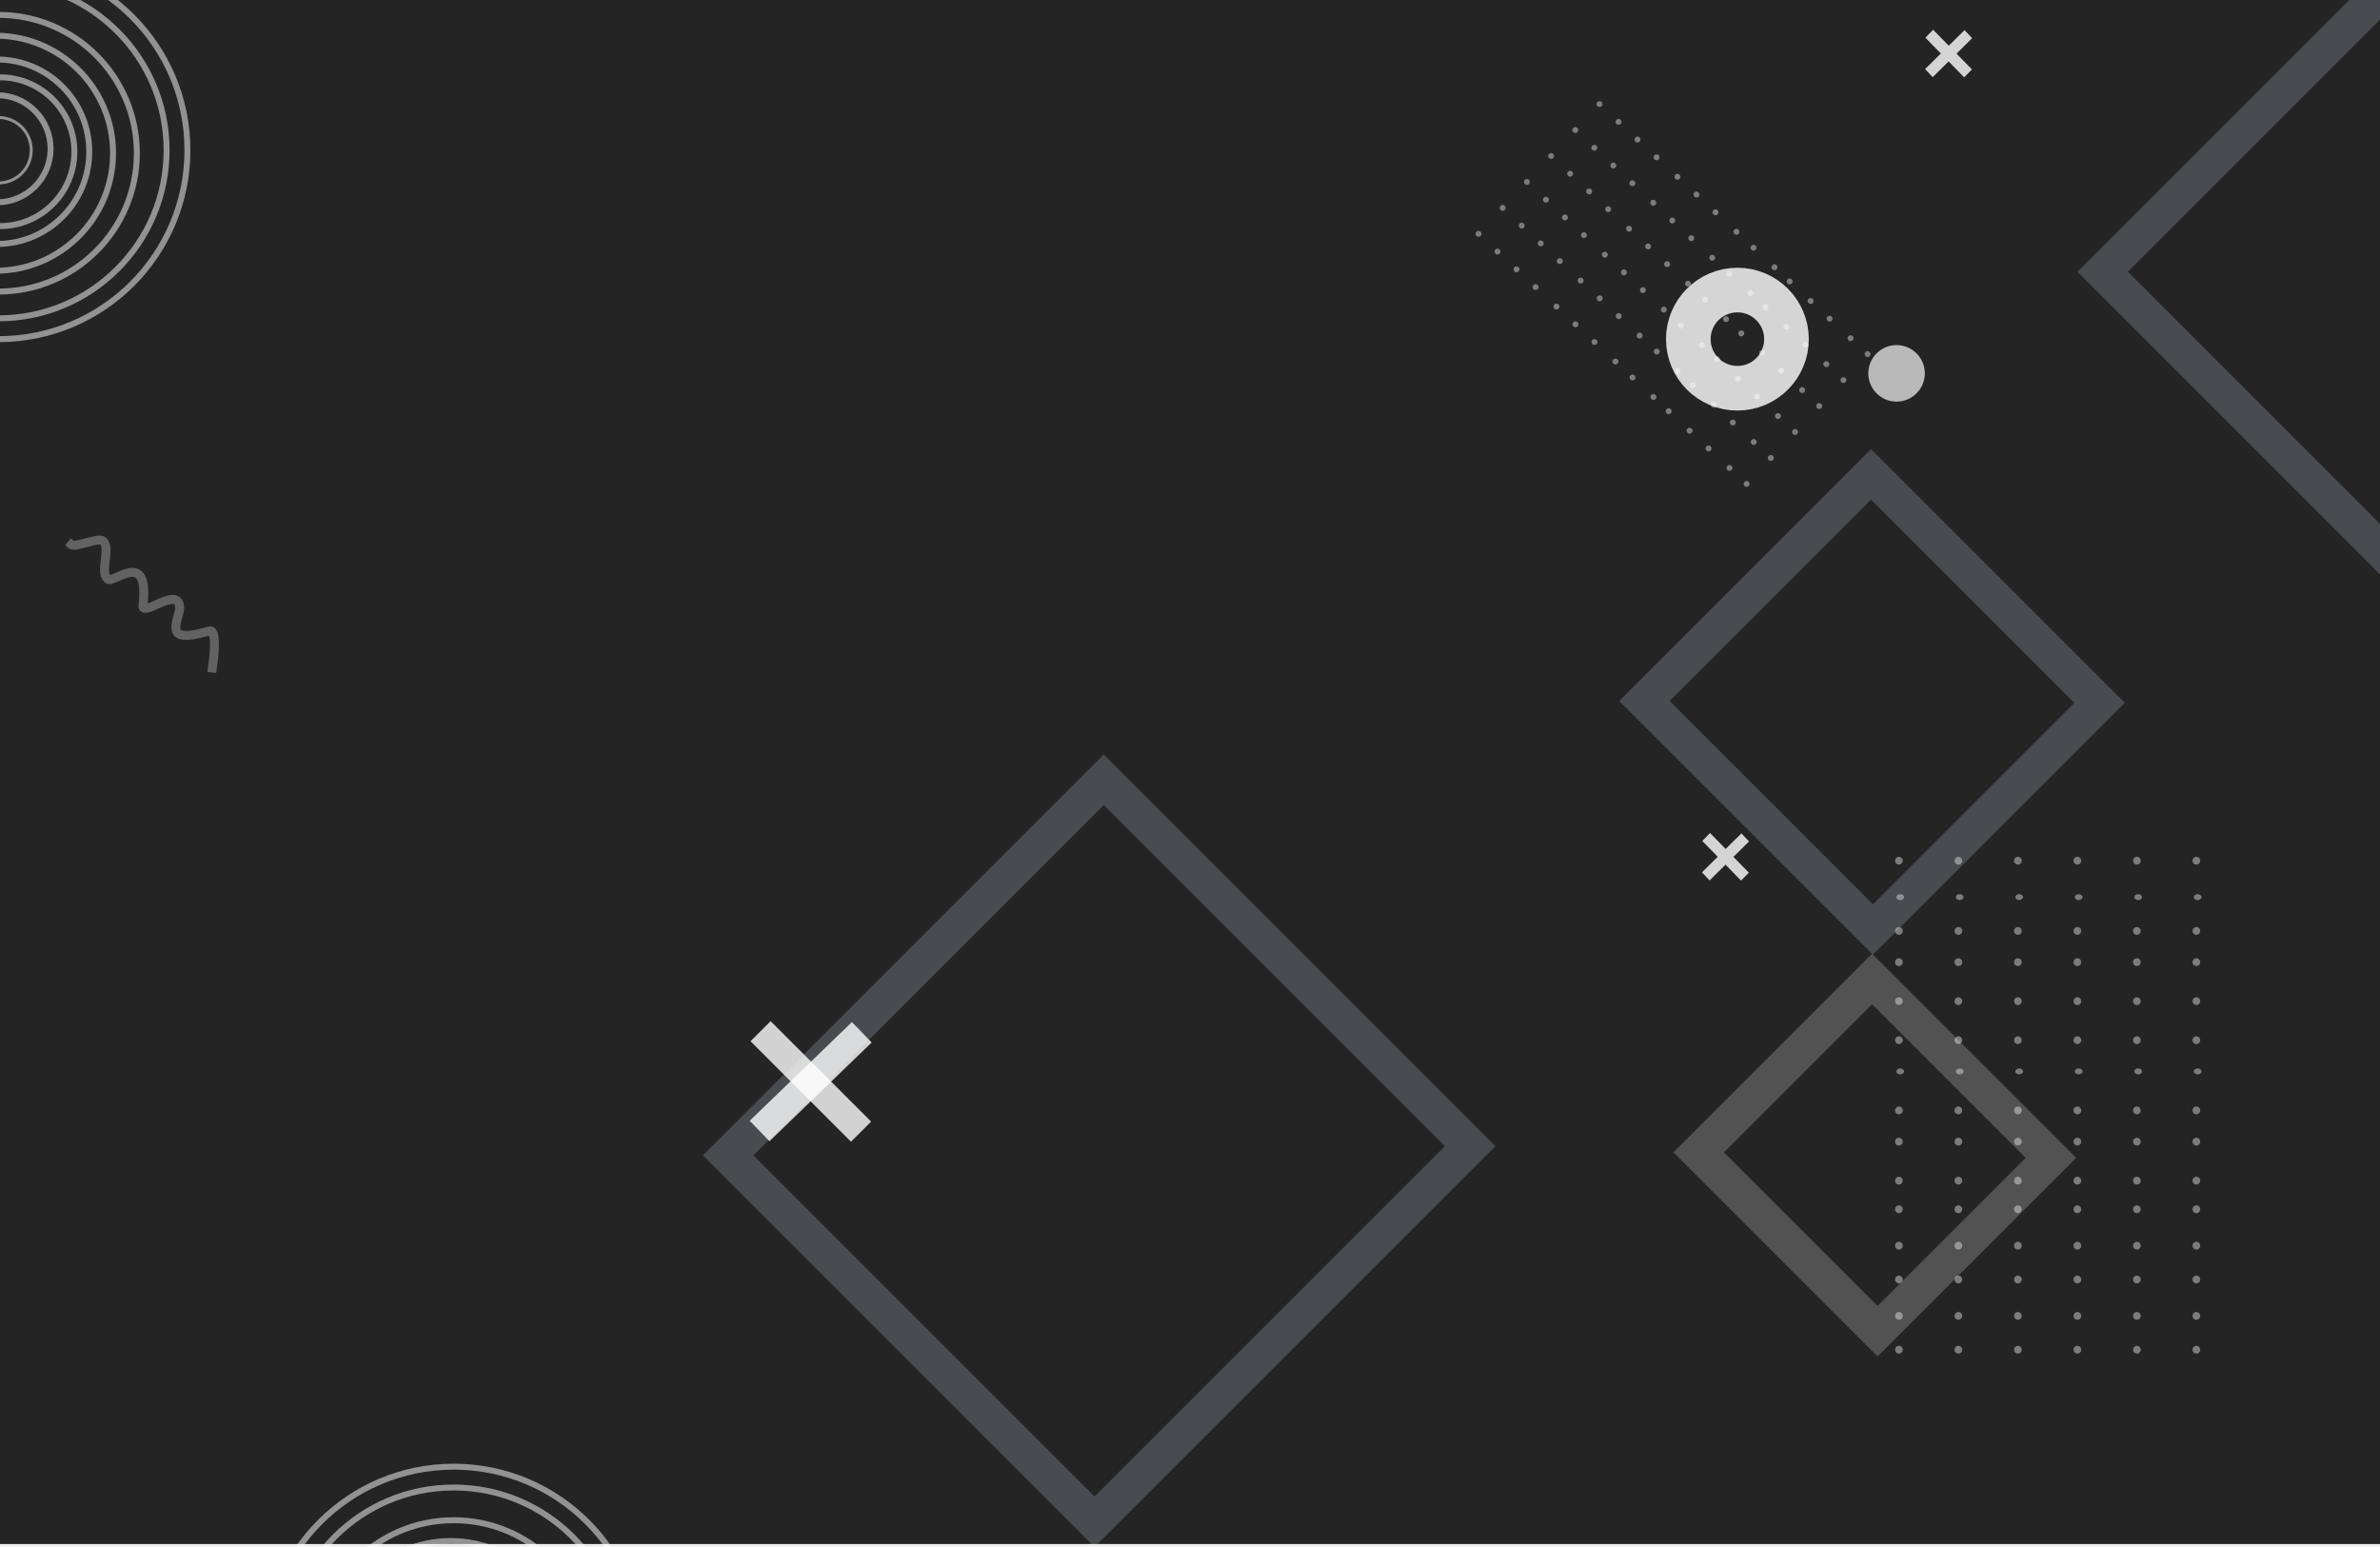
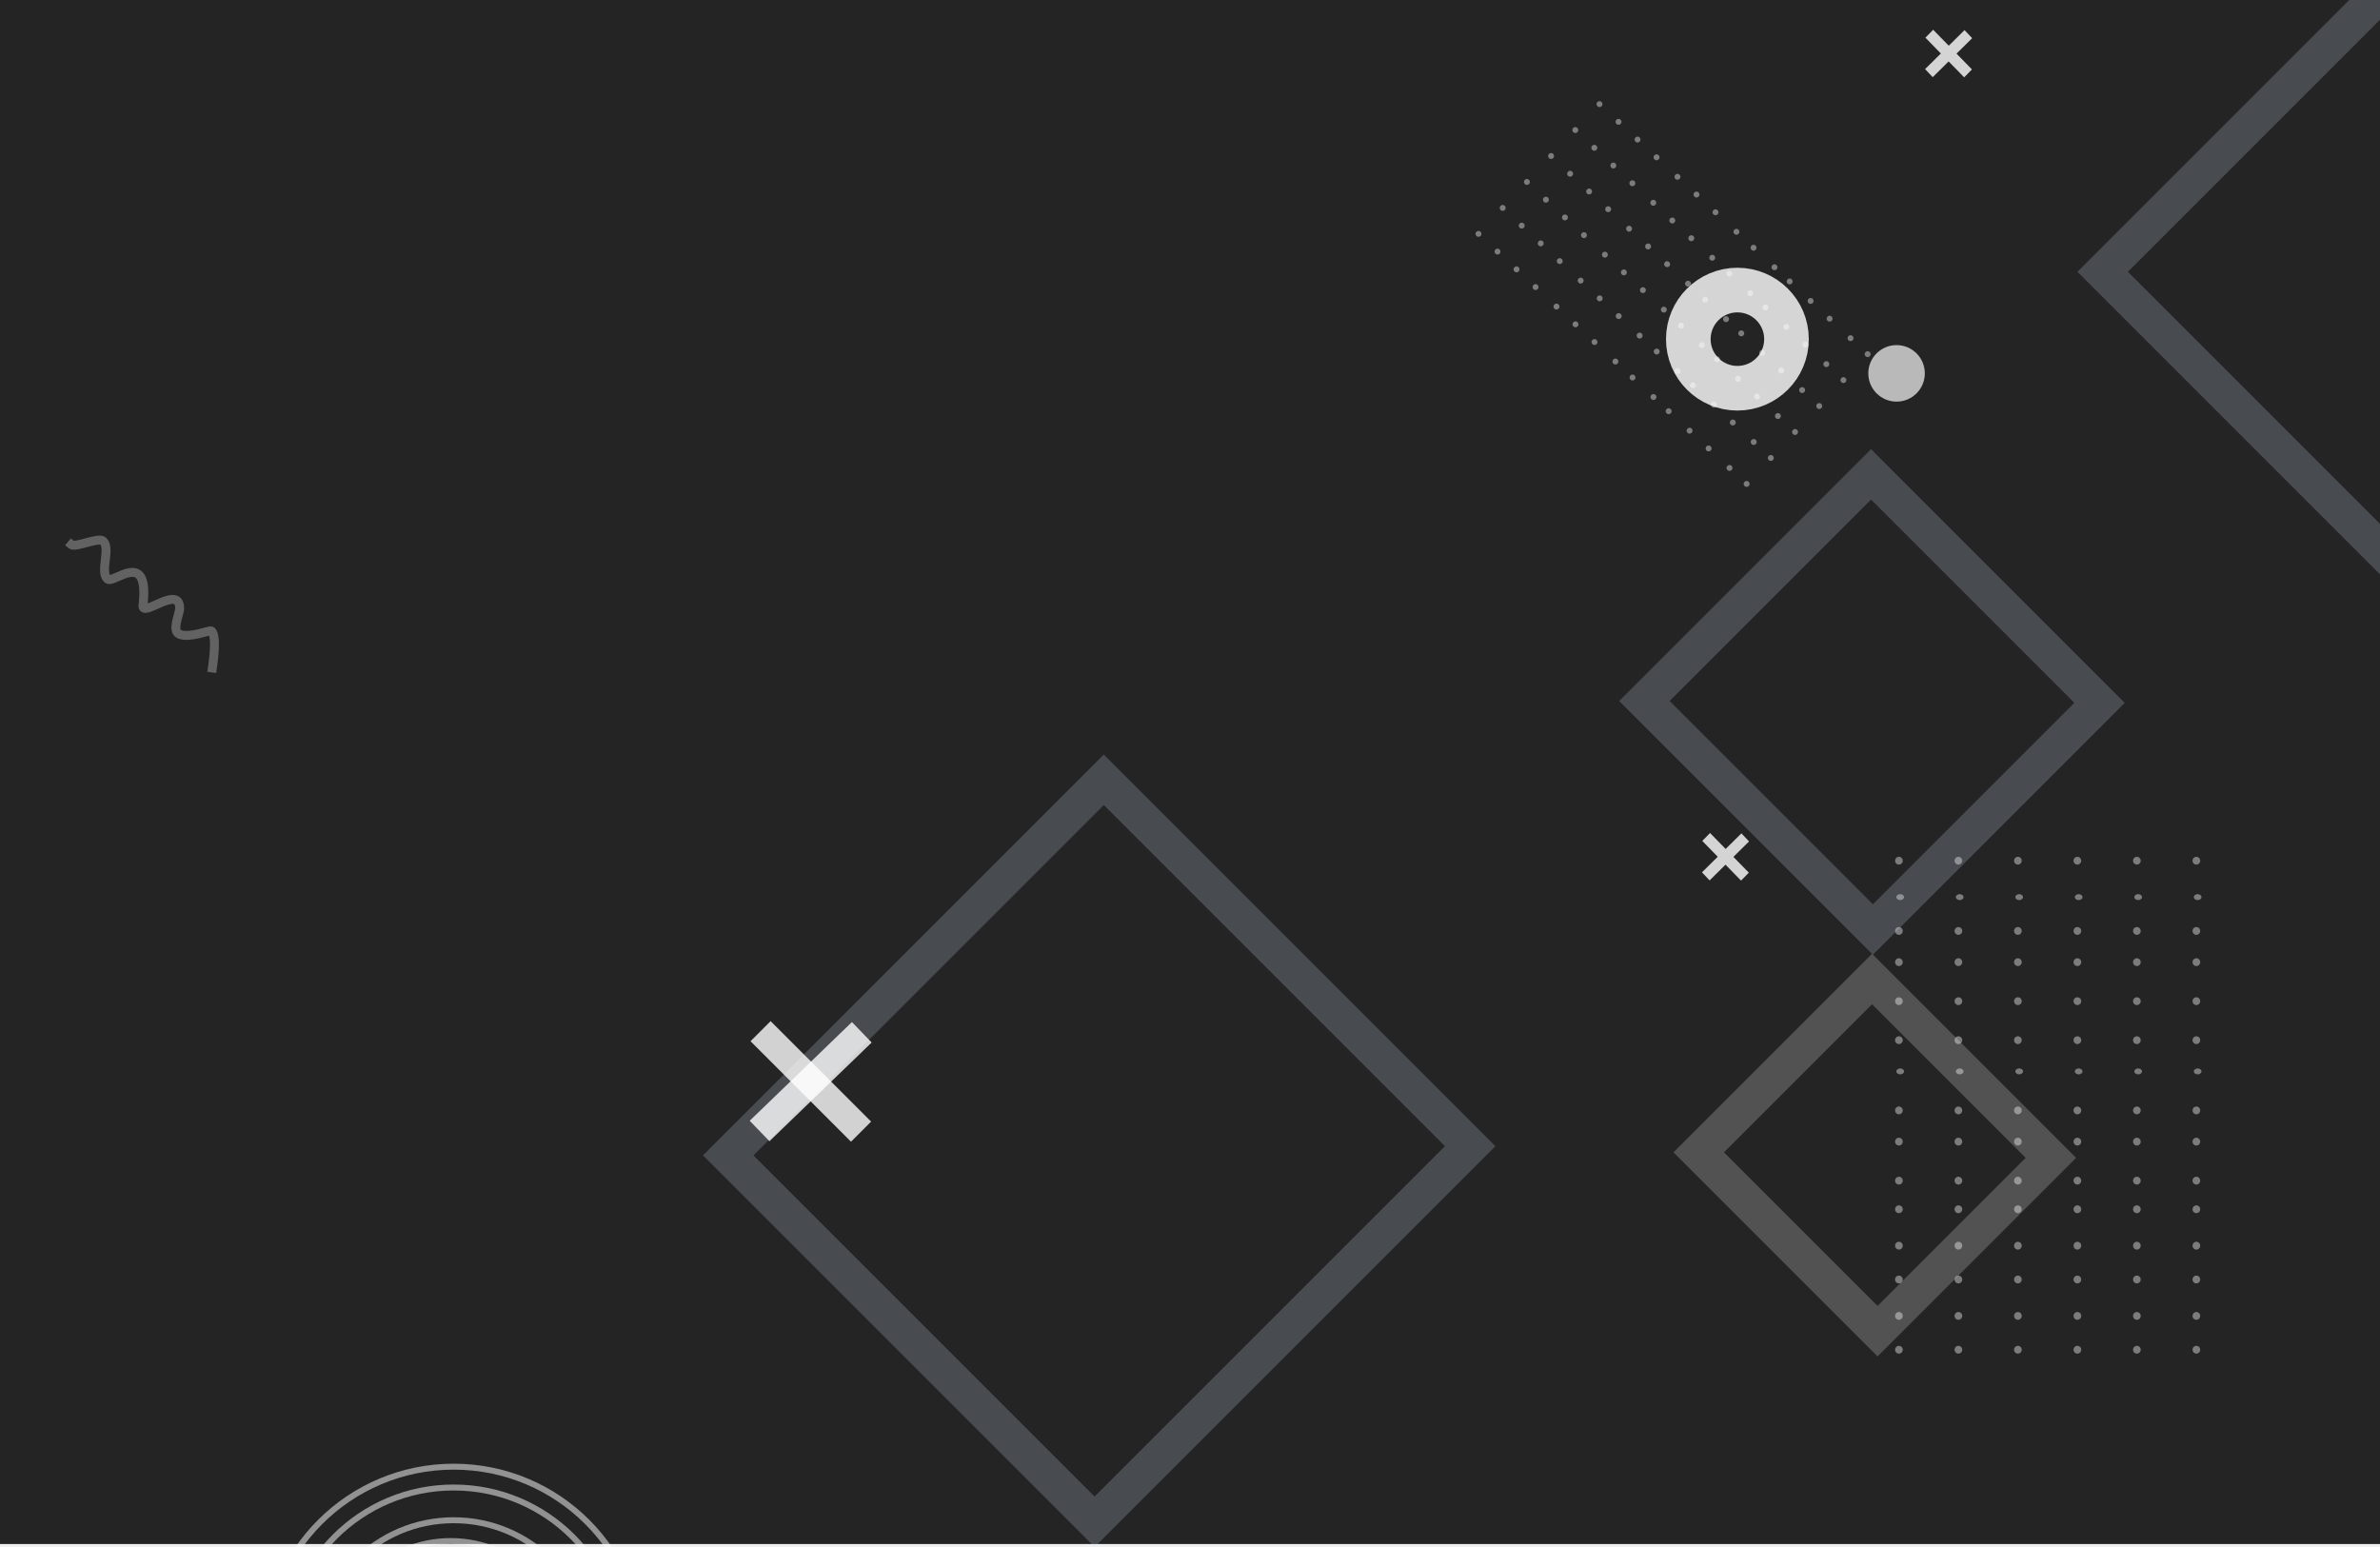
<svg xmlns="http://www.w3.org/2000/svg" width="800px" height="520px" viewBox="0 0 800 520" version="1.1">
  <g id="personal_design_top" stroke="none" stroke-width="1" fill="none" fill-rule="evenodd">
    <g id="Group-2" transform="translate(-162, -43.36913)">
      <rect id="Rectangle" fill="#252424" x="0" y="43.369" width="962" height="519" />
      <rect id="Rectangle-Copy-2" fill="#252424" x="1" y="42.369" width="962" height="519" />
      <g id="ovals" opacity="0.402" transform="translate(724.3788, 142.1938) rotate(43) translate(-724.3788, -142.1938) translate(661.8863, 111.6031)" fill="#FFFFFF">
        <g id="Group-4">
          <g id="White-oval" transform="translate(0, 0)">
            <ellipse id="Oval" cx="0.874" cy="0.77" rx="1" ry="1" />
          </g>
          <g id="White-oval-Copy" transform="translate(0, 11.92834)">
            <ellipse id="Oval" cx="0.874" cy="0.77" rx="1" ry="1" />
          </g>
          <g id="White-oval-Copy-2" transform="translate(0, 23.85668)">
            <ellipse id="Oval" cx="0.874" cy="0.77" rx="1" ry="1" />
          </g>
          <g id="White-oval-Copy-3" transform="translate(0, 35.78502)">
            <ellipse id="Oval" cx="0.874" cy="0.77" rx="1" ry="1" />
          </g>
          <g id="White-oval-Copy-4" transform="translate(0, 47.71336)">
            <ellipse id="Oval" cx="0.874" cy="0.77" rx="1" ry="1" />
          </g>
          <g id="White-oval-Copy-5" transform="translate(0, 59.6417)">
            <ellipse id="Oval" cx="0.874" cy="0.77" rx="1" ry="1" />
          </g>
        </g>
        <g id="Group-4-Copy-2" transform="translate(8.740205, 0)">
          <g id="White-oval">
            <ellipse id="Oval" cx="0.874" cy="0.77" rx="1" ry="1" />
          </g>
          <g id="White-oval-Copy" transform="translate(0, 11.92846)">
            <ellipse id="Oval" cx="0.874" cy="0.77" rx="1" ry="1" />
          </g>
          <g id="White-oval-Copy-2" transform="translate(0, 23.85691)">
            <ellipse id="Oval" cx="0.874" cy="0.77" rx="1" ry="1" />
          </g>
          <g id="White-oval-Copy-3" transform="translate(0, 35.78537)">
            <ellipse id="Oval" cx="0.874" cy="0.77" rx="1" ry="1" />
          </g>
          <g id="White-oval-Copy-4" transform="translate(0, 47.71382)">
            <ellipse id="Oval" cx="0.874" cy="0.77" rx="1" ry="1" />
          </g>
          <g id="White-oval-Copy-5" transform="translate(0, 59.64228)">
            <ellipse id="Oval" cx="0.874" cy="0.77" rx="1" ry="1" />
          </g>
        </g>
        <g id="Group-4-Copy-3" transform="translate(17.48041, 0)">
          <g id="White-oval">
            <ellipse id="Oval" cx="0.874" cy="0.77" rx="1" ry="1" />
          </g>
          <g id="White-oval-Copy" transform="translate(0, 11.92846)">
            <ellipse id="Oval" cx="0.874" cy="0.77" rx="1" ry="1" />
          </g>
          <g id="White-oval-Copy-2" transform="translate(0, 23.85691)">
            <ellipse id="Oval" cx="0.874" cy="0.77" rx="1" ry="1" />
          </g>
          <g id="White-oval-Copy-3" transform="translate(0, 35.78537)">
            <ellipse id="Oval" cx="0.874" cy="0.77" rx="1" ry="1" />
          </g>
          <g id="White-oval-Copy-4" transform="translate(0, 47.71382)">
            <ellipse id="Oval" cx="0.874" cy="0.77" rx="1" ry="1" />
          </g>
          <g id="White-oval-Copy-5" transform="translate(0, 59.64228)">
            <ellipse id="Oval" cx="0.874" cy="0.77" rx="1" ry="1" />
          </g>
        </g>
        <g id="Group-4-Copy-4" transform="translate(26.22061, 0)">
          <g id="White-oval" transform="translate(0, 0)">
            <ellipse id="Oval" cx="0.874" cy="0.77" rx="1" ry="1" />
          </g>
          <g id="White-oval-Copy" transform="translate(0, 11.92834)">
            <ellipse id="Oval" cx="0.874" cy="0.77" rx="1" ry="1" />
          </g>
          <g id="White-oval-Copy-2" transform="translate(0, 23.85668)">
            <ellipse id="Oval" cx="0.874" cy="0.77" rx="1" ry="1" />
          </g>
          <g id="White-oval-Copy-3" transform="translate(0, 35.78502)">
            <ellipse id="Oval" cx="0.874" cy="0.77" rx="1" ry="1" />
          </g>
          <g id="White-oval-Copy-4" transform="translate(0, 47.71336)">
            <ellipse id="Oval" cx="0.874" cy="0.77" rx="1" ry="1" />
          </g>
          <g id="White-oval-Copy-5" transform="translate(0, 59.6417)">
            <ellipse id="Oval" cx="0.874" cy="0.77" rx="1" ry="1" />
          </g>
        </g>
        <g id="Group-4-Copy-5" transform="translate(35.83484, 0)">
          <g id="White-oval">
            <ellipse id="Oval" cx="0.874" cy="0.77" rx="1" ry="1" />
          </g>
          <g id="White-oval-Copy" transform="translate(0, 11.92834)">
            <ellipse id="Oval" cx="0.874" cy="0.77" rx="1" ry="1" />
          </g>
          <g id="White-oval-Copy-2" transform="translate(0, 23.85668)">
            <ellipse id="Oval" cx="0.874" cy="0.77" rx="1" ry="1" />
          </g>
          <g id="White-oval-Copy-3" transform="translate(0, 35.78502)">
            <ellipse id="Oval" cx="0.874" cy="0.77" rx="1" ry="1" />
          </g>
          <g id="White-oval-Copy-4" transform="translate(0, 47.71336)">
            <ellipse id="Oval" cx="0.874" cy="0.77" rx="1" ry="1" />
          </g>
          <g id="White-oval-Copy-5" transform="translate(0, 59.6417)">
            <ellipse id="Oval" cx="0.874" cy="0.77" rx="1" ry="1" />
          </g>
        </g>
        <g id="Group-4-Copy-6" transform="translate(44.57505, 0)">
          <g id="White-oval">
            <ellipse id="Oval" cx="0.874" cy="0.77" rx="1" ry="1" />
          </g>
          <g id="White-oval-Copy" transform="translate(-0, 11.92834)">
            <ellipse id="Oval" cx="0.874" cy="0.77" rx="1" ry="1" />
          </g>
          <g id="White-oval-Copy-2" transform="translate(0, 23.85668)">
            <ellipse id="Oval" cx="0.874" cy="0.77" rx="1" ry="1" />
          </g>
          <g id="White-oval-Copy-3" transform="translate(0, 35.78502)">
            <ellipse id="Oval" cx="0.874" cy="0.77" rx="1" ry="1" />
          </g>
          <g id="White-oval-Copy-4" transform="translate(0, 47.71336)">
            <ellipse id="Oval" cx="0.874" cy="0.77" rx="1" ry="1" />
          </g>
          <g id="White-oval-Copy-5" transform="translate(0, 59.6417)">
            <ellipse id="Oval" cx="0.874" cy="0.77" rx="1" ry="1" />
          </g>
        </g>
        <g id="Group-4-Copy-7" transform="translate(53.31525, 0)">
          <g id="White-oval">
            <ellipse id="Oval" cx="0.874" cy="0.77" rx="1" ry="1" />
          </g>
          <g id="White-oval-Copy" transform="translate(-0, 11.92846)">
            <ellipse id="Oval" cx="0.874" cy="0.77" rx="1" ry="1" />
          </g>
          <g id="White-oval-Copy-2" transform="translate(-0, 23.85691)">
            <ellipse id="Oval" cx="0.874" cy="0.77" rx="1" ry="1" />
          </g>
          <g id="White-oval-Copy-3" transform="translate(0, 35.78537)">
            <ellipse id="Oval" cx="0.874" cy="0.77" rx="1" ry="1" />
          </g>
          <g id="White-oval-Copy-4" transform="translate(-0, 47.71382)">
            <ellipse id="Oval" cx="0.874" cy="0.77" rx="1" ry="1" />
          </g>
          <g id="White-oval-Copy-5" transform="translate(0, 59.64228)">
            <ellipse id="Oval" cx="0.874" cy="0.77" rx="1" ry="1" />
          </g>
        </g>
        <g id="Group-4-Copy-8" transform="translate(62.92948, 0)">
          <g id="White-oval">
            <ellipse id="Oval" cx="0.874" cy="0.77" rx="1" ry="1" />
          </g>
          <g id="White-oval-Copy" transform="translate(0, 11.92834)">
            <ellipse id="Oval" cx="0.874" cy="0.77" rx="1" ry="1" />
          </g>
          <g id="White-oval-Copy-2" transform="translate(0, 23.85668)">
            <ellipse id="Oval" cx="0.874" cy="0.77" rx="1" ry="1" />
          </g>
          <g id="White-oval-Copy-3" transform="translate(0, 35.78502)">
            <ellipse id="Oval" cx="0.874" cy="0.77" rx="1" ry="1" />
          </g>
          <g id="White-oval-Copy-4" transform="translate(0, 47.71336)">
            <ellipse id="Oval" cx="0.874" cy="0.77" rx="1" ry="1" />
          </g>
          <g id="White-oval-Copy-5" transform="translate(0, 59.6417)">
            <ellipse id="Oval" cx="0.874" cy="0.77" rx="1" ry="1" />
          </g>
        </g>
        <g id="Group-4-Copy-9" transform="translate(70.79566, 0)">
          <g id="White-oval" transform="translate(0, 0)">
            <ellipse id="Oval" cx="0.874" cy="0.77" rx="1" ry="1" />
          </g>
          <g id="White-oval-Copy" transform="translate(0, 11.92834)">
            <ellipse id="Oval" cx="0.874" cy="0.77" rx="1" ry="1" />
          </g>
          <g id="White-oval-Copy-2" transform="translate(0, 23.85668)">
            <ellipse id="Oval" cx="0.874" cy="0.77" rx="1" ry="1" />
          </g>
          <g id="White-oval-Copy-3" transform="translate(0, 35.78502)">
            <ellipse id="Oval" cx="0.874" cy="0.77" rx="1" ry="1" />
          </g>
          <g id="White-oval-Copy-4" transform="translate(0, 47.71336)">
            <ellipse id="Oval" cx="0.874" cy="0.77" rx="1" ry="1" />
          </g>
          <g id="White-oval-Copy-5" transform="translate(0, 59.6417)">
            <ellipse id="Oval" cx="0.874" cy="0.77" rx="1" ry="1" />
          </g>
        </g>
        <g id="Group-4-Copy-10" transform="translate(80.40989, 0)">
          <g id="White-oval">
            <ellipse id="Oval" cx="0.874" cy="0.77" rx="1" ry="1" />
          </g>
          <g id="White-oval-Copy" transform="translate(0, 11.92834)">
            <ellipse id="Oval" cx="0.874" cy="0.77" rx="1" ry="1" />
          </g>
          <g id="White-oval-Copy-2" transform="translate(0, 23.85668)">
            <ellipse id="Oval" cx="0.874" cy="0.77" rx="1" ry="1" />
          </g>
          <g id="White-oval-Copy-3" transform="translate(0, 35.78502)">
            <ellipse id="Oval" cx="0.874" cy="0.77" rx="1" ry="1" />
          </g>
          <g id="White-oval-Copy-4" transform="translate(0, 47.71336)">
            <ellipse id="Oval" cx="0.874" cy="0.77" rx="1" ry="1" />
          </g>
          <g id="White-oval-Copy-5" transform="translate(0, 59.6417)">
            <ellipse id="Oval" cx="0.874" cy="0.77" rx="1" ry="1" />
          </g>
        </g>
        <g id="Group-4-Copy-11" transform="translate(87.40205, 0)">
          <g id="White-oval">
            <ellipse id="Oval" cx="0.874" cy="0.77" rx="1" ry="1" />
          </g>
          <g id="White-oval-Copy" transform="translate(0, 11.92846)">
            <ellipse id="Oval" cx="0.874" cy="0.77" rx="1" ry="1" />
          </g>
          <g id="White-oval-Copy-2" transform="translate(0, 23.85691)">
            <ellipse id="Oval" cx="0.874" cy="0.77" rx="1" ry="1" />
          </g>
          <g id="White-oval-Copy-3" transform="translate(0, 35.78537)">
            <ellipse id="Oval" cx="0.874" cy="0.77" rx="1" ry="1" />
          </g>
          <g id="White-oval-Copy-4" transform="translate(0, 47.71382)">
            <ellipse id="Oval" cx="0.874" cy="0.77" rx="1" ry="1" />
          </g>
          <g id="White-oval-Copy-5" transform="translate(0, 59.64228)">
            <ellipse id="Oval" cx="0.874" cy="0.77" rx="1" ry="1" />
          </g>
        </g>
        <g id="Group-4-Copy-12" transform="translate(97.01628, 0)">
          <g id="White-oval">
            <ellipse id="Oval" cx="0.874" cy="0.77" rx="1" ry="1" />
          </g>
          <g id="White-oval-Copy" transform="translate(0, 11.92846)">
            <ellipse id="Oval" cx="0.874" cy="0.77" rx="1" ry="1" />
          </g>
          <g id="White-oval-Copy-2" transform="translate(0, 23.85691)">
            <ellipse id="Oval" cx="0.874" cy="0.77" rx="1" ry="1" />
          </g>
          <g id="White-oval-Copy-3" transform="translate(0, 35.78537)">
            <ellipse id="Oval" cx="0.874" cy="0.77" rx="1" ry="1" />
          </g>
          <g id="White-oval-Copy-4" transform="translate(0, 47.71382)">
            <ellipse id="Oval" cx="0.874" cy="0.77" rx="1" ry="1" />
          </g>
          <g id="White-oval-Copy-5" transform="translate(0, 59.64228)">
            <ellipse id="Oval" cx="0.874" cy="0.77" rx="1" ry="1" />
          </g>
        </g>
        <g id="Group-4-Copy-13" transform="translate(105.7565, 0)">
          <g id="White-oval">
            <ellipse id="Oval" cx="0.874" cy="0.77" rx="1" ry="1" />
          </g>
          <g id="White-oval-Copy" transform="translate(0, 11.92846)">
            <ellipse id="Oval" cx="0.874" cy="0.77" rx="1" ry="1" />
          </g>
          <g id="White-oval-Copy-2" transform="translate(0, 23.85691)">
            <ellipse id="Oval" cx="0.874" cy="0.77" rx="1" ry="1" />
          </g>
          <g id="White-oval-Copy-3" transform="translate(0, 35.78537)">
            <ellipse id="Oval" cx="0.874" cy="0.77" rx="1" ry="1" />
          </g>
          <g id="White-oval-Copy-4" transform="translate(0, 47.71382)">
            <ellipse id="Oval" cx="0.874" cy="0.77" rx="1" ry="1" />
          </g>
          <g id="White-oval-Copy-5" transform="translate(0, 59.64228)">
            <ellipse id="Oval" cx="0.874" cy="0.77" rx="1" ry="1" />
          </g>
        </g>
        <g id="Group-4-Copy-14" transform="translate(115.3707, 0)">
          <g id="White-oval">
            <ellipse id="Oval" cx="0.874" cy="0.77" rx="1" ry="1" />
          </g>
          <g id="White-oval-Copy" transform="translate(0, 11.92846)">
            <ellipse id="Oval" cx="0.874" cy="0.77" rx="1" ry="1" />
          </g>
          <g id="White-oval-Copy-2" transform="translate(0, 23.85691)">
            <ellipse id="Oval" cx="0.874" cy="0.77" rx="1" ry="1" />
          </g>
          <g id="White-oval-Copy-3" transform="translate(0, 35.78537)">
            <ellipse id="Oval" cx="0.874" cy="0.77" rx="1" ry="1" />
          </g>
          <g id="White-oval-Copy-4" transform="translate(0, 47.71382)">
            <ellipse id="Oval" cx="0.874" cy="0.77" rx="1" ry="1" />
          </g>
          <g id="White-oval-Copy-5" transform="translate(0, 59.64228)">
            <ellipse id="Oval" cx="0.874" cy="0.77" rx="1" ry="1" />
          </g>
        </g>
        <g id="Group-4-Copy-15" transform="translate(123.2369, 0)">
          <g id="White-oval">
            <ellipse id="Oval" cx="0.874" cy="0.77" rx="1" ry="1" />
          </g>
          <g id="White-oval-Copy" transform="translate(0, 11.92846)">
            <ellipse id="Oval" cx="0.874" cy="0.77" rx="1" ry="1" />
          </g>
          <g id="White-oval-Copy-2" transform="translate(0, 23.85691)">
            <ellipse id="Oval" cx="0.874" cy="0.77" rx="1" ry="1" />
          </g>
          <g id="White-oval-Copy-3" transform="translate(0, 35.78537)">
            <ellipse id="Oval" cx="0.874" cy="0.77" rx="1" ry="1" />
          </g>
          <g id="White-oval-Copy-4" transform="translate(0, 47.71382)">
            <ellipse id="Oval" cx="0.874" cy="0.77" rx="1" ry="1" />
          </g>
          <g id="White-oval-Copy-5" transform="translate(0, 59.64228)">
            <ellipse id="Oval" cx="0.874" cy="0.77" rx="1" ry="1" />
          </g>
        </g>
      </g>
      <g id="ovals-copy" opacity="0.404" transform="translate(850.5, 414.8691) rotate(90) translate(-850.5, -414.8691) translate(767, 363.3691)" fill="#FFFFFF">
        <g id="Group-4" transform="translate(-0, 0.434599)">
          <g id="White-oval">
            <ellipse id="Oval" cx="1.312" cy="1.291" rx="1.312" ry="1.291" />
          </g>
          <g id="White-oval-Copy" transform="translate(0, 19.99683)">
            <ellipse id="Oval" cx="1.312" cy="1.291" rx="1.312" ry="1.291" />
          </g>
          <g id="White-oval-Copy-2" transform="translate(0, 39.99367)">
            <ellipse id="Oval" cx="1.312" cy="1.291" rx="1.312" ry="1.291" />
          </g>
          <g id="White-oval-Copy-3" transform="translate(0, 59.9905)">
            <ellipse id="Oval" cx="1.312" cy="1.291" rx="1.312" ry="1.291" />
          </g>
          <g id="White-oval-Copy-4" transform="translate(0, 79.98733)">
            <ellipse id="Oval" cx="1.312" cy="1.291" rx="1.312" ry="1.291" />
          </g>
          <g id="White-oval-Copy-5" transform="translate(0, 99.98417)">
            <ellipse id="Oval" cx="1.312" cy="1.291" rx="1.312" ry="1.291" />
          </g>
        </g>
        <g id="Group-4-Copy-2" transform="translate(12.67801, 0)">
          <g id="White-oval">
            <ellipse id="Oval" cx="0.874" cy="1.29" rx="1" ry="1.29" />
          </g>
          <g id="White-oval-Copy" transform="translate(0, 19.99703)">
            <ellipse id="Oval" cx="0.874" cy="1.29" rx="1" ry="1.29" />
          </g>
          <g id="White-oval-Copy-2" transform="translate(0, 39.99406)">
            <ellipse id="Oval" cx="0.874" cy="1.29" rx="1" ry="1.29" />
          </g>
          <g id="White-oval-Copy-3" transform="translate(0, 59.99108)">
            <ellipse id="Oval" cx="0.874" cy="1.29" rx="1" ry="1.29" />
          </g>
          <g id="White-oval-Copy-4" transform="translate(0, 79.98811)">
            <ellipse id="Oval" cx="0.874" cy="1.29" rx="1" ry="1.29" />
          </g>
          <g id="White-oval-Copy-5" transform="translate(0, 99.98514)">
            <ellipse id="Oval" cx="0.874" cy="1.29" rx="1" ry="1.29" />
          </g>
        </g>
        <g id="Group-4-Copy-3" transform="translate(23.60733, 0.434599)">
          <g id="White-oval">
            <ellipse id="Oval" cx="1.312" cy="1.29" rx="1.312" ry="1.29" />
          </g>
          <g id="White-oval-Copy" transform="translate(0, 19.99703)">
            <ellipse id="Oval" cx="1.312" cy="1.29" rx="1.312" ry="1.29" />
          </g>
          <g id="White-oval-Copy-2" transform="translate(0, 39.99406)">
            <ellipse id="Oval" cx="1.312" cy="1.29" rx="1.312" ry="1.29" />
          </g>
          <g id="White-oval-Copy-3" transform="translate(0, 59.99108)">
            <ellipse id="Oval" cx="1.312" cy="1.29" rx="1.312" ry="1.29" />
          </g>
          <g id="White-oval-Copy-4" transform="translate(0, 79.98811)">
            <ellipse id="Oval" cx="1.312" cy="1.29" rx="1.312" ry="1.29" />
          </g>
          <g id="White-oval-Copy-5" transform="translate(0, 99.98514)">
            <ellipse id="Oval" cx="1.312" cy="1.29" rx="1.312" ry="1.29" />
          </g>
        </g>
        <g id="Group-4-Copy-4" transform="translate(34.09948, 0.434599)">
          <g id="White-oval">
            <ellipse id="Oval" cx="1.312" cy="1.291" rx="1.312" ry="1.291" />
          </g>
          <g id="White-oval-Copy" transform="translate(0, 19.99683)">
            <ellipse id="Oval" cx="1.312" cy="1.291" rx="1.312" ry="1.291" />
          </g>
          <g id="White-oval-Copy-2" transform="translate(0, 39.99367)">
            <ellipse id="Oval" cx="1.312" cy="1.291" rx="1.312" ry="1.291" />
          </g>
          <g id="White-oval-Copy-3" transform="translate(0, 59.9905)">
            <ellipse id="Oval" cx="1.312" cy="1.291" rx="1.312" ry="1.291" />
          </g>
          <g id="White-oval-Copy-4" transform="translate(0, 79.98733)">
            <ellipse id="Oval" cx="1.312" cy="1.291" rx="1.312" ry="1.291" />
          </g>
          <g id="White-oval-Copy-5" transform="translate(0, 99.98417)">
            <ellipse id="Oval" cx="1.312" cy="1.291" rx="1.312" ry="1.291" />
          </g>
        </g>
        <g id="Group-4-Copy-5" transform="translate(47.21466, 0.434599)">
          <g id="White-oval">
            <ellipse id="Oval" cx="1.312" cy="1.291" rx="1.312" ry="1.291" />
          </g>
          <g id="White-oval-Copy" transform="translate(0, 19.99683)">
            <ellipse id="Oval" cx="1.312" cy="1.291" rx="1.312" ry="1.291" />
          </g>
          <g id="White-oval-Copy-2" transform="translate(0, 39.99367)">
            <ellipse id="Oval" cx="1.312" cy="1.291" rx="1.312" ry="1.291" />
          </g>
          <g id="White-oval-Copy-3" transform="translate(0, 59.9905)">
            <ellipse id="Oval" cx="1.312" cy="1.291" rx="1.312" ry="1.291" />
          </g>
          <g id="White-oval-Copy-4" transform="translate(0, 79.98733)">
            <ellipse id="Oval" cx="1.312" cy="1.291" rx="1.312" ry="1.291" />
          </g>
          <g id="White-oval-Copy-5" transform="translate(0, 99.98417)">
            <ellipse id="Oval" cx="1.312" cy="1.291" rx="1.312" ry="1.291" />
          </g>
        </g>
        <g id="Group-4-Copy-6" transform="translate(60.32984, 0.434599)">
          <g id="White-oval">
            <ellipse id="Oval" cx="1.312" cy="1.291" rx="1.312" ry="1.291" />
          </g>
          <g id="White-oval-Copy" transform="translate(0, 19.99683)">
            <ellipse id="Oval" cx="1.312" cy="1.291" rx="1.312" ry="1.291" />
          </g>
          <g id="White-oval-Copy-2" transform="translate(0, 39.99367)">
            <ellipse id="Oval" cx="1.312" cy="1.291" rx="1.312" ry="1.291" />
          </g>
          <g id="White-oval-Copy-3" transform="translate(0, 59.9905)">
            <ellipse id="Oval" cx="1.312" cy="1.291" rx="1.312" ry="1.291" />
          </g>
          <g id="White-oval-Copy-4" transform="translate(0, 79.98733)">
            <ellipse id="Oval" cx="1.312" cy="1.291" rx="1.312" ry="1.291" />
          </g>
          <g id="White-oval-Copy-5" transform="translate(0, 99.98417)">
            <ellipse id="Oval" cx="1.312" cy="1.291" rx="1.312" ry="1.291" />
          </g>
        </g>
        <g id="Group-4-Copy-7" transform="translate(71.25916, 0)">
          <g id="White-oval">
            <ellipse id="Oval" cx="0.874" cy="1.29" rx="1" ry="1.29" />
          </g>
          <g id="White-oval-Copy" transform="translate(0, 19.99703)">
            <ellipse id="Oval" cx="0.874" cy="1.29" rx="1" ry="1.29" />
          </g>
          <g id="White-oval-Copy-2" transform="translate(0, 39.99406)">
            <ellipse id="Oval" cx="0.874" cy="1.29" rx="1" ry="1.29" />
          </g>
          <g id="White-oval-Copy-3" transform="translate(0, 59.99108)">
            <ellipse id="Oval" cx="0.874" cy="1.29" rx="1" ry="1.29" />
          </g>
          <g id="White-oval-Copy-4" transform="translate(0, 79.98811)">
            <ellipse id="Oval" cx="0.874" cy="1.29" rx="1" ry="1.29" />
          </g>
          <g id="White-oval-Copy-5" transform="translate(0, 99.98514)">
            <ellipse id="Oval" cx="0.874" cy="1.29" rx="1" ry="1.29" />
          </g>
        </g>
        <g id="Group-4-Copy-8" transform="translate(83.93717, 0.434599)">
          <g id="White-oval">
            <ellipse id="Oval" cx="1.312" cy="1.291" rx="1.312" ry="1.291" />
          </g>
          <g id="White-oval-Copy" transform="translate(0, 19.99683)">
            <ellipse id="Oval" cx="1.312" cy="1.291" rx="1.312" ry="1.291" />
          </g>
          <g id="White-oval-Copy-2" transform="translate(0, 39.99367)">
            <ellipse id="Oval" cx="1.312" cy="1.291" rx="1.312" ry="1.291" />
          </g>
          <g id="White-oval-Copy-3" transform="translate(0, 59.9905)">
            <ellipse id="Oval" cx="1.312" cy="1.291" rx="1.312" ry="1.291" />
          </g>
          <g id="White-oval-Copy-4" transform="translate(0, 79.98733)">
            <ellipse id="Oval" cx="1.312" cy="1.291" rx="1.312" ry="1.291" />
          </g>
          <g id="White-oval-Copy-5" transform="translate(0, 99.98417)">
            <ellipse id="Oval" cx="1.312" cy="1.291" rx="1.312" ry="1.291" />
          </g>
        </g>
        <g id="Group-4-Copy-9" transform="translate(94.42932, 0.434599)">
          <g id="White-oval">
            <ellipse id="Oval" cx="1.312" cy="1.291" rx="1.312" ry="1.291" />
          </g>
          <g id="White-oval-Copy" transform="translate(0, 19.99683)">
            <ellipse id="Oval" cx="1.312" cy="1.291" rx="1.312" ry="1.291" />
          </g>
          <g id="White-oval-Copy-2" transform="translate(0, 39.99367)">
            <ellipse id="Oval" cx="1.312" cy="1.291" rx="1.312" ry="1.291" />
          </g>
          <g id="White-oval-Copy-3" transform="translate(0, 59.9905)">
            <ellipse id="Oval" cx="1.312" cy="1.291" rx="1.312" ry="1.291" />
          </g>
          <g id="White-oval-Copy-4" transform="translate(0, 79.98733)">
            <ellipse id="Oval" cx="1.312" cy="1.291" rx="1.312" ry="1.291" />
          </g>
          <g id="White-oval-Copy-5" transform="translate(0, 99.98417)">
            <ellipse id="Oval" cx="1.312" cy="1.291" rx="1.312" ry="1.291" />
          </g>
        </g>
        <g id="Group-4-Copy-10" transform="translate(107.5445, 0.434599)">
          <g id="White-oval">
            <ellipse id="Oval" cx="1.312" cy="1.291" rx="1.312" ry="1.291" />
          </g>
          <g id="White-oval-Copy" transform="translate(0, 19.99683)">
            <ellipse id="Oval" cx="1.312" cy="1.291" rx="1.312" ry="1.291" />
          </g>
          <g id="White-oval-Copy-2" transform="translate(0, 39.99367)">
            <ellipse id="Oval" cx="1.312" cy="1.291" rx="1.312" ry="1.291" />
          </g>
          <g id="White-oval-Copy-3" transform="translate(0, 59.9905)">
            <ellipse id="Oval" cx="1.312" cy="1.291" rx="1.312" ry="1.291" />
          </g>
          <g id="White-oval-Copy-4" transform="translate(0, 79.98733)">
            <ellipse id="Oval" cx="1.312" cy="1.291" rx="1.312" ry="1.291" />
          </g>
          <g id="White-oval-Copy-5" transform="translate(0, 99.98417)">
            <ellipse id="Oval" cx="1.312" cy="1.291" rx="1.312" ry="1.291" />
          </g>
        </g>
        <g id="Group-4-Copy-11" transform="translate(117.1623, 0.434599)">
          <g id="White-oval">
            <ellipse id="Oval" cx="1.312" cy="1.29" rx="1.312" ry="1.29" />
          </g>
          <g id="White-oval-Copy" transform="translate(0, 19.99703)">
            <ellipse id="Oval" cx="1.312" cy="1.29" rx="1.312" ry="1.29" />
          </g>
          <g id="White-oval-Copy-2" transform="translate(0, 39.99406)">
            <ellipse id="Oval" cx="1.312" cy="1.29" rx="1.312" ry="1.29" />
          </g>
          <g id="White-oval-Copy-3" transform="translate(0, 59.99108)">
            <ellipse id="Oval" cx="1.312" cy="1.29" rx="1.312" ry="1.29" />
          </g>
          <g id="White-oval-Copy-4" transform="translate(0, 79.98811)">
            <ellipse id="Oval" cx="1.312" cy="1.29" rx="1.312" ry="1.29" />
          </g>
          <g id="White-oval-Copy-5" transform="translate(0, 99.98514)">
            <ellipse id="Oval" cx="1.312" cy="1.29" rx="1.312" ry="1.29" />
          </g>
        </g>
        <g id="Group-4-Copy-12" transform="translate(129.4031, 0.434599)">
          <g id="White-oval">
            <ellipse id="Oval" cx="1.312" cy="1.29" rx="1.312" ry="1.29" />
          </g>
          <g id="White-oval-Copy" transform="translate(0, 19.99703)">
            <ellipse id="Oval" cx="1.312" cy="1.29" rx="1.312" ry="1.29" />
          </g>
          <g id="White-oval-Copy-2" transform="translate(0, 39.99406)">
            <ellipse id="Oval" cx="1.312" cy="1.29" rx="1.312" ry="1.29" />
          </g>
          <g id="White-oval-Copy-3" transform="translate(0, 59.99108)">
            <ellipse id="Oval" cx="1.312" cy="1.29" rx="1.312" ry="1.29" />
          </g>
          <g id="White-oval-Copy-4" transform="translate(0, 79.98811)">
            <ellipse id="Oval" cx="1.312" cy="1.29" rx="1.312" ry="1.29" />
          </g>
          <g id="White-oval-Copy-5" transform="translate(0, 99.98514)">
            <ellipse id="Oval" cx="1.312" cy="1.29" rx="1.312" ry="1.29" />
          </g>
        </g>
        <g id="Group-4-Copy-13" transform="translate(140.7696, 0.434599)">
          <g id="White-oval">
            <ellipse id="Oval" cx="1.312" cy="1.29" rx="1.312" ry="1.29" />
          </g>
          <g id="White-oval-Copy" transform="translate(0, 19.99703)">
            <ellipse id="Oval" cx="1.312" cy="1.29" rx="1.312" ry="1.29" />
          </g>
          <g id="White-oval-Copy-2" transform="translate(0, 39.99406)">
            <ellipse id="Oval" cx="1.312" cy="1.29" rx="1.312" ry="1.29" />
          </g>
          <g id="White-oval-Copy-3" transform="translate(0, 59.99108)">
            <ellipse id="Oval" cx="1.312" cy="1.29" rx="1.312" ry="1.29" />
          </g>
          <g id="White-oval-Copy-4" transform="translate(0, 79.98811)">
            <ellipse id="Oval" cx="1.312" cy="1.29" rx="1.312" ry="1.29" />
          </g>
          <g id="White-oval-Copy-5" transform="translate(0, 99.98514)">
            <ellipse id="Oval" cx="1.312" cy="1.29" rx="1.312" ry="1.29" />
          </g>
        </g>
        <g id="Group-4-Copy-14" transform="translate(153.0105, 0.434599)">
          <g id="White-oval">
            <ellipse id="Oval" cx="1.312" cy="1.29" rx="1.312" ry="1.29" />
          </g>
          <g id="White-oval-Copy" transform="translate(0, 19.99703)">
            <ellipse id="Oval" cx="1.312" cy="1.29" rx="1.312" ry="1.29" />
          </g>
          <g id="White-oval-Copy-2" transform="translate(0, 39.99406)">
            <ellipse id="Oval" cx="1.312" cy="1.29" rx="1.312" ry="1.29" />
          </g>
          <g id="White-oval-Copy-3" transform="translate(0, 59.99108)">
            <ellipse id="Oval" cx="1.312" cy="1.29" rx="1.312" ry="1.29" />
          </g>
          <g id="White-oval-Copy-4" transform="translate(0, 79.98811)">
            <ellipse id="Oval" cx="1.312" cy="1.29" rx="1.312" ry="1.29" />
          </g>
          <g id="White-oval-Copy-5" transform="translate(0, 99.98514)">
            <ellipse id="Oval" cx="1.312" cy="1.29" rx="1.312" ry="1.29" />
          </g>
        </g>
        <g id="Group-4-Copy-15" transform="translate(164.377, 0.434599)">
          <g id="White-oval">
            <ellipse id="Oval" cx="1.312" cy="1.29" rx="1.312" ry="1.29" />
          </g>
          <g id="White-oval-Copy" transform="translate(0, 19.99703)">
            <ellipse id="Oval" cx="1.312" cy="1.29" rx="1.312" ry="1.29" />
          </g>
          <g id="White-oval-Copy-2" transform="translate(0, 39.99406)">
            <ellipse id="Oval" cx="1.312" cy="1.29" rx="1.312" ry="1.29" />
          </g>
          <g id="White-oval-Copy-3" transform="translate(0, 59.99108)">
            <ellipse id="Oval" cx="1.312" cy="1.29" rx="1.312" ry="1.29" />
          </g>
          <g id="White-oval-Copy-4" transform="translate(0, 79.98811)">
            <ellipse id="Oval" cx="1.312" cy="1.29" rx="1.312" ry="1.29" />
          </g>
          <g id="White-oval-Copy-5" transform="translate(0, 99.98514)">
            <ellipse id="Oval" cx="1.312" cy="1.29" rx="1.312" ry="1.29" />
          </g>
        </g>
      </g>
      <circle id="Oval" stroke="#FFFFFF" stroke-width="15" opacity="0.805" cx="746" cy="157.369" r="16.5" />
      <circle id="Oval" fill="#FFFFFF" opacity="0.682" cx="799.5" cy="168.869" r="9.5" />
      <path d="M845.54,225.435 L845.54,333.176 L736.925,333.176 L736.925,225.435 L845.54,225.435 Z" id="Rectangle-Copy" stroke="#D2E5F9" stroke-width="12" opacity="0.2" transform="translate(791.2325, 279.3052) rotate(45) translate(-791.2325, -279.3052) " />
      <path d="M618.561,340.916 L618.561,519.453 L444.395,519.453 L444.395,340.916 L618.561,340.916 Z" id="Rectangle-Copy-4" stroke="#D2E5F9" stroke-width="12" opacity="0.2" transform="translate(531.4781, 430.1846) rotate(45) translate(-531.4781, -430.1846) " />
      <path d="M1080.561,43.916 L1080.561,222.453 L906.395,222.453 L906.395,43.916 L1080.561,43.916 Z" id="Rectangle-Copy-6" stroke="#D2E5F9" stroke-width="12" opacity="0.2" transform="translate(993.4781, 133.1846) rotate(45) translate(-993.4781, -133.1846) " />
      <g id="Group-Copy" opacity="0.803" transform="translate(733.9124, 323.3691)" fill="#FFFFFF">
        <polygon id="Rectangle" transform="translate(8.103746, 8) rotate(45) translate(-8.103746, -8) " points="-1.24 6.03 17.406 6.241 17.448 9.97 -1.198 9.759" />
        <polygon id="Rectangle-Copy-3" transform="translate(8.0876, 8.0294) rotate(-44) translate(-8.0876, -8.0294) " points="-1.211 6.269 17.428 6.059 17.386 9.79 -1.253 10" />
      </g>
      <g id="Group-Copy-2" opacity="0.803" transform="translate(808.9124, 53.36913)" fill="#FFFFFF">
        <polygon id="Rectangle" transform="translate(8.103746, 8) rotate(45) translate(-8.103746, -8) " points="-1.24 6.03 17.406 6.241 17.448 9.97 -1.198 9.759" />
        <polygon id="Rectangle-Copy-3" transform="translate(8.0876, 8.0294) rotate(-44) translate(-8.0876, -8.0294) " points="-1.211 6.269 17.428 6.059 17.386 9.79 -1.253 10" />
      </g>
      <path d="M834.697,390.436 L834.697,472.83 L749.681,472.83 L749.681,390.436 L834.697,390.436 Z" id="Rectangle-Copy-5" stroke="#FFFFFF" stroke-width="12" opacity="0.209" transform="translate(792.1894, 431.6327) rotate(45) translate(-792.1894, -431.6327) " />
    </g>
    <path d="M24,183.079 C25.307,184.168 33.166,180.476 34.648,181.849 C37.346,184.349 33.436,192.205 36.146,194.648 C38.118,196.426 50.307,184.088 48.068,203.447 C47.548,207.94 60.39,196.307 60.39,204.471 C60.39,206.458 57.509,212.106 60.39,213.217 C63.921,214.58 70.529,211.663 71.059,212.101 C72.311,213.137 72.423,217.282 71.396,224.538" id="Line" stroke="#FFFFFF" stroke-width="3" opacity="0.283" stroke-linecap="square" />
    <g id="Group-Copy" opacity="0.5" transform="translate(88, 492)" stroke="#FFFFFF" stroke-width="2">
      <circle id="Oval-Copy-4" cx="63.5" cy="65.5" r="39.5" />
      <circle id="Oval-Copy-5" cx="64.5" cy="65.5" r="46.5" />
      <circle id="Oval-Copy-6" cx="64.5" cy="64.5" r="56.5" />
      <circle id="Oval-Copy-7" cx="64.5" cy="64.5" r="63.5" />
    </g>
    <g id="Group" transform="translate(252, 343.2327)" fill="#FFFFFF">
      <polygon id="Rectangle" opacity="0.795" transform="translate(20.54184, 20.26728) rotate(45) translate(-20.54184, -20.26728) " points="-3.341 15.492 44.426 15.489 44.425 25.042 -3.342 25.046" />
      <polygon id="Rectangle-Copy-3" opacity="0.799" transform="translate(20.5, 20.34175) rotate(-44) translate(-20.5, -20.34175) " points="-3.384 15.563 44.383 15.567 44.384 25.12 -3.383 25.117" />
    </g>
-     <g id="Group-Copy-3" opacity="0.5" transform="translate(-65, -14)" stroke="#FFFFFF">
-       <circle id="Oval" cx="64.5" cy="64.5" r="11" />
-       <circle id="Oval-Copy" stroke-width="2" cx="64" cy="64" r="18" />
-       <circle id="Oval-Copy-2" stroke-width="2" cx="65" cy="65" r="25" />
-       <circle id="Oval-Copy-3" stroke-width="2" cx="64" cy="65" r="31" />
-       <circle id="Oval-Copy-4" stroke-width="2" cx="63.5" cy="65.5" r="39.5" />
-       <circle id="Oval-Copy-5" stroke-width="2" cx="64.5" cy="65.5" r="46.5" />
-       <circle id="Oval-Copy-6" stroke-width="2" cx="64.5" cy="64.5" r="56.5" />
-       <circle id="Oval-Copy-7" stroke-width="2" cx="64.5" cy="64.5" r="63.5" />
-     </g>
  </g>
</svg>
